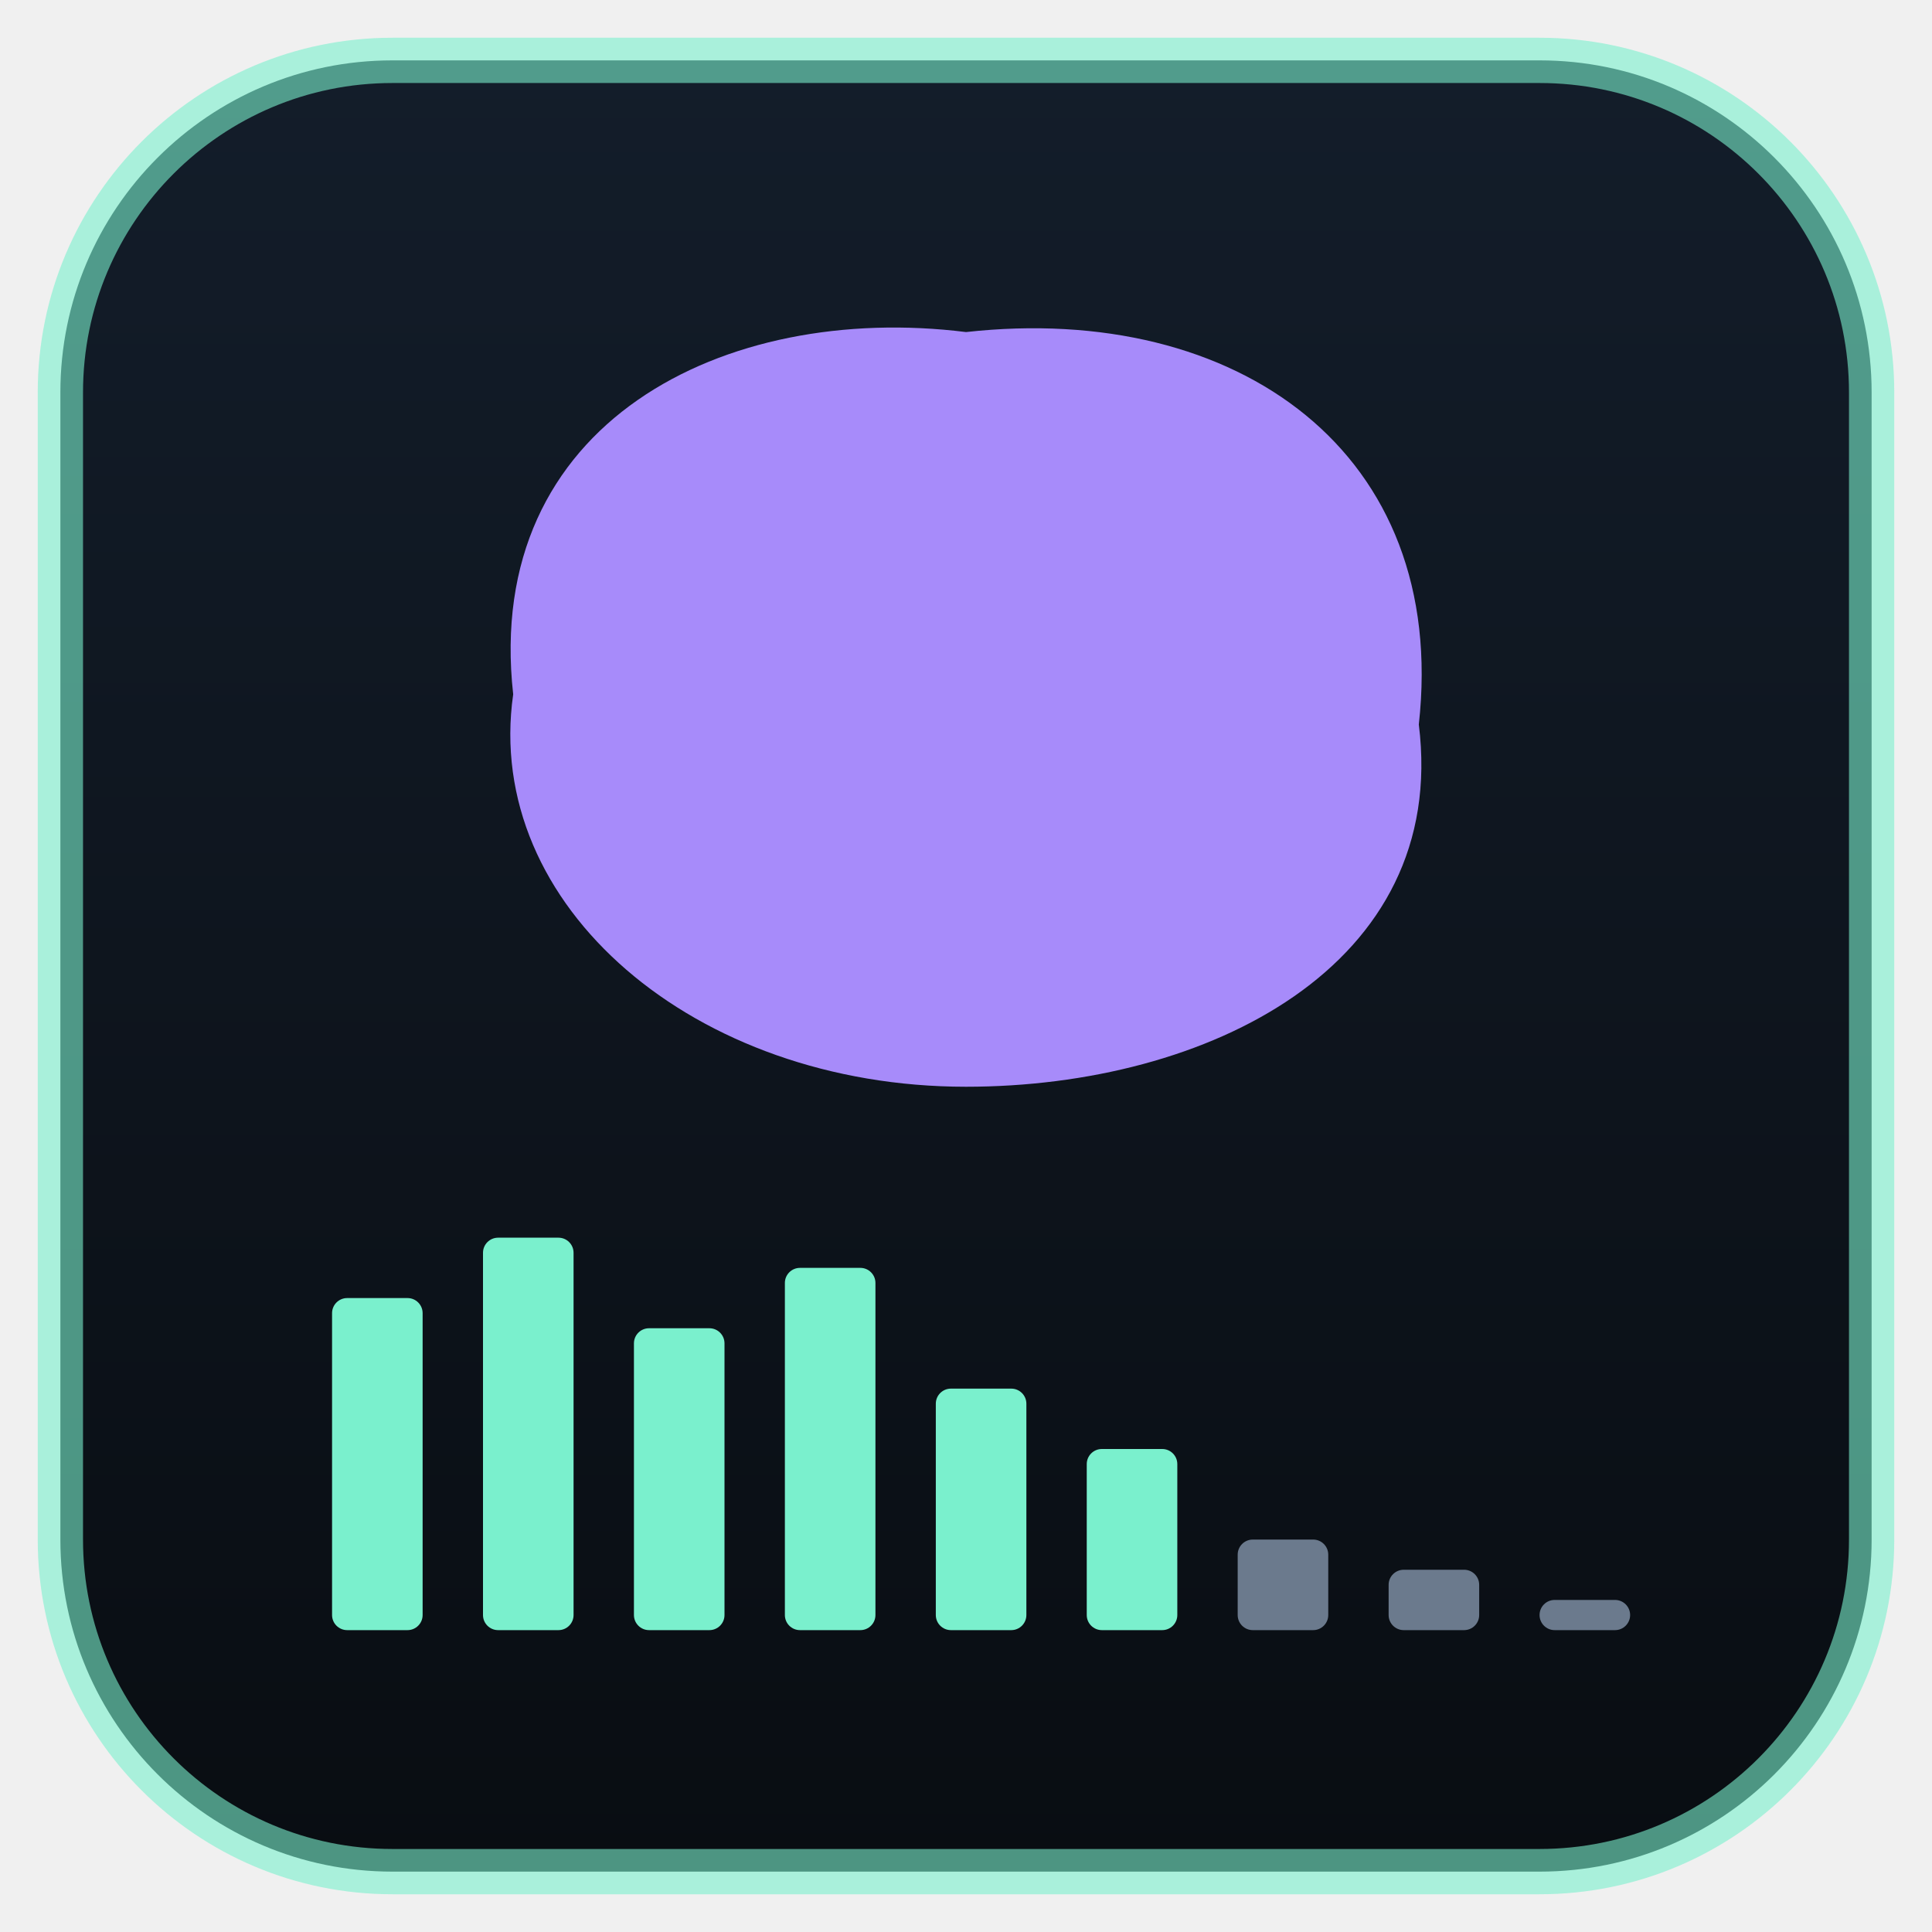
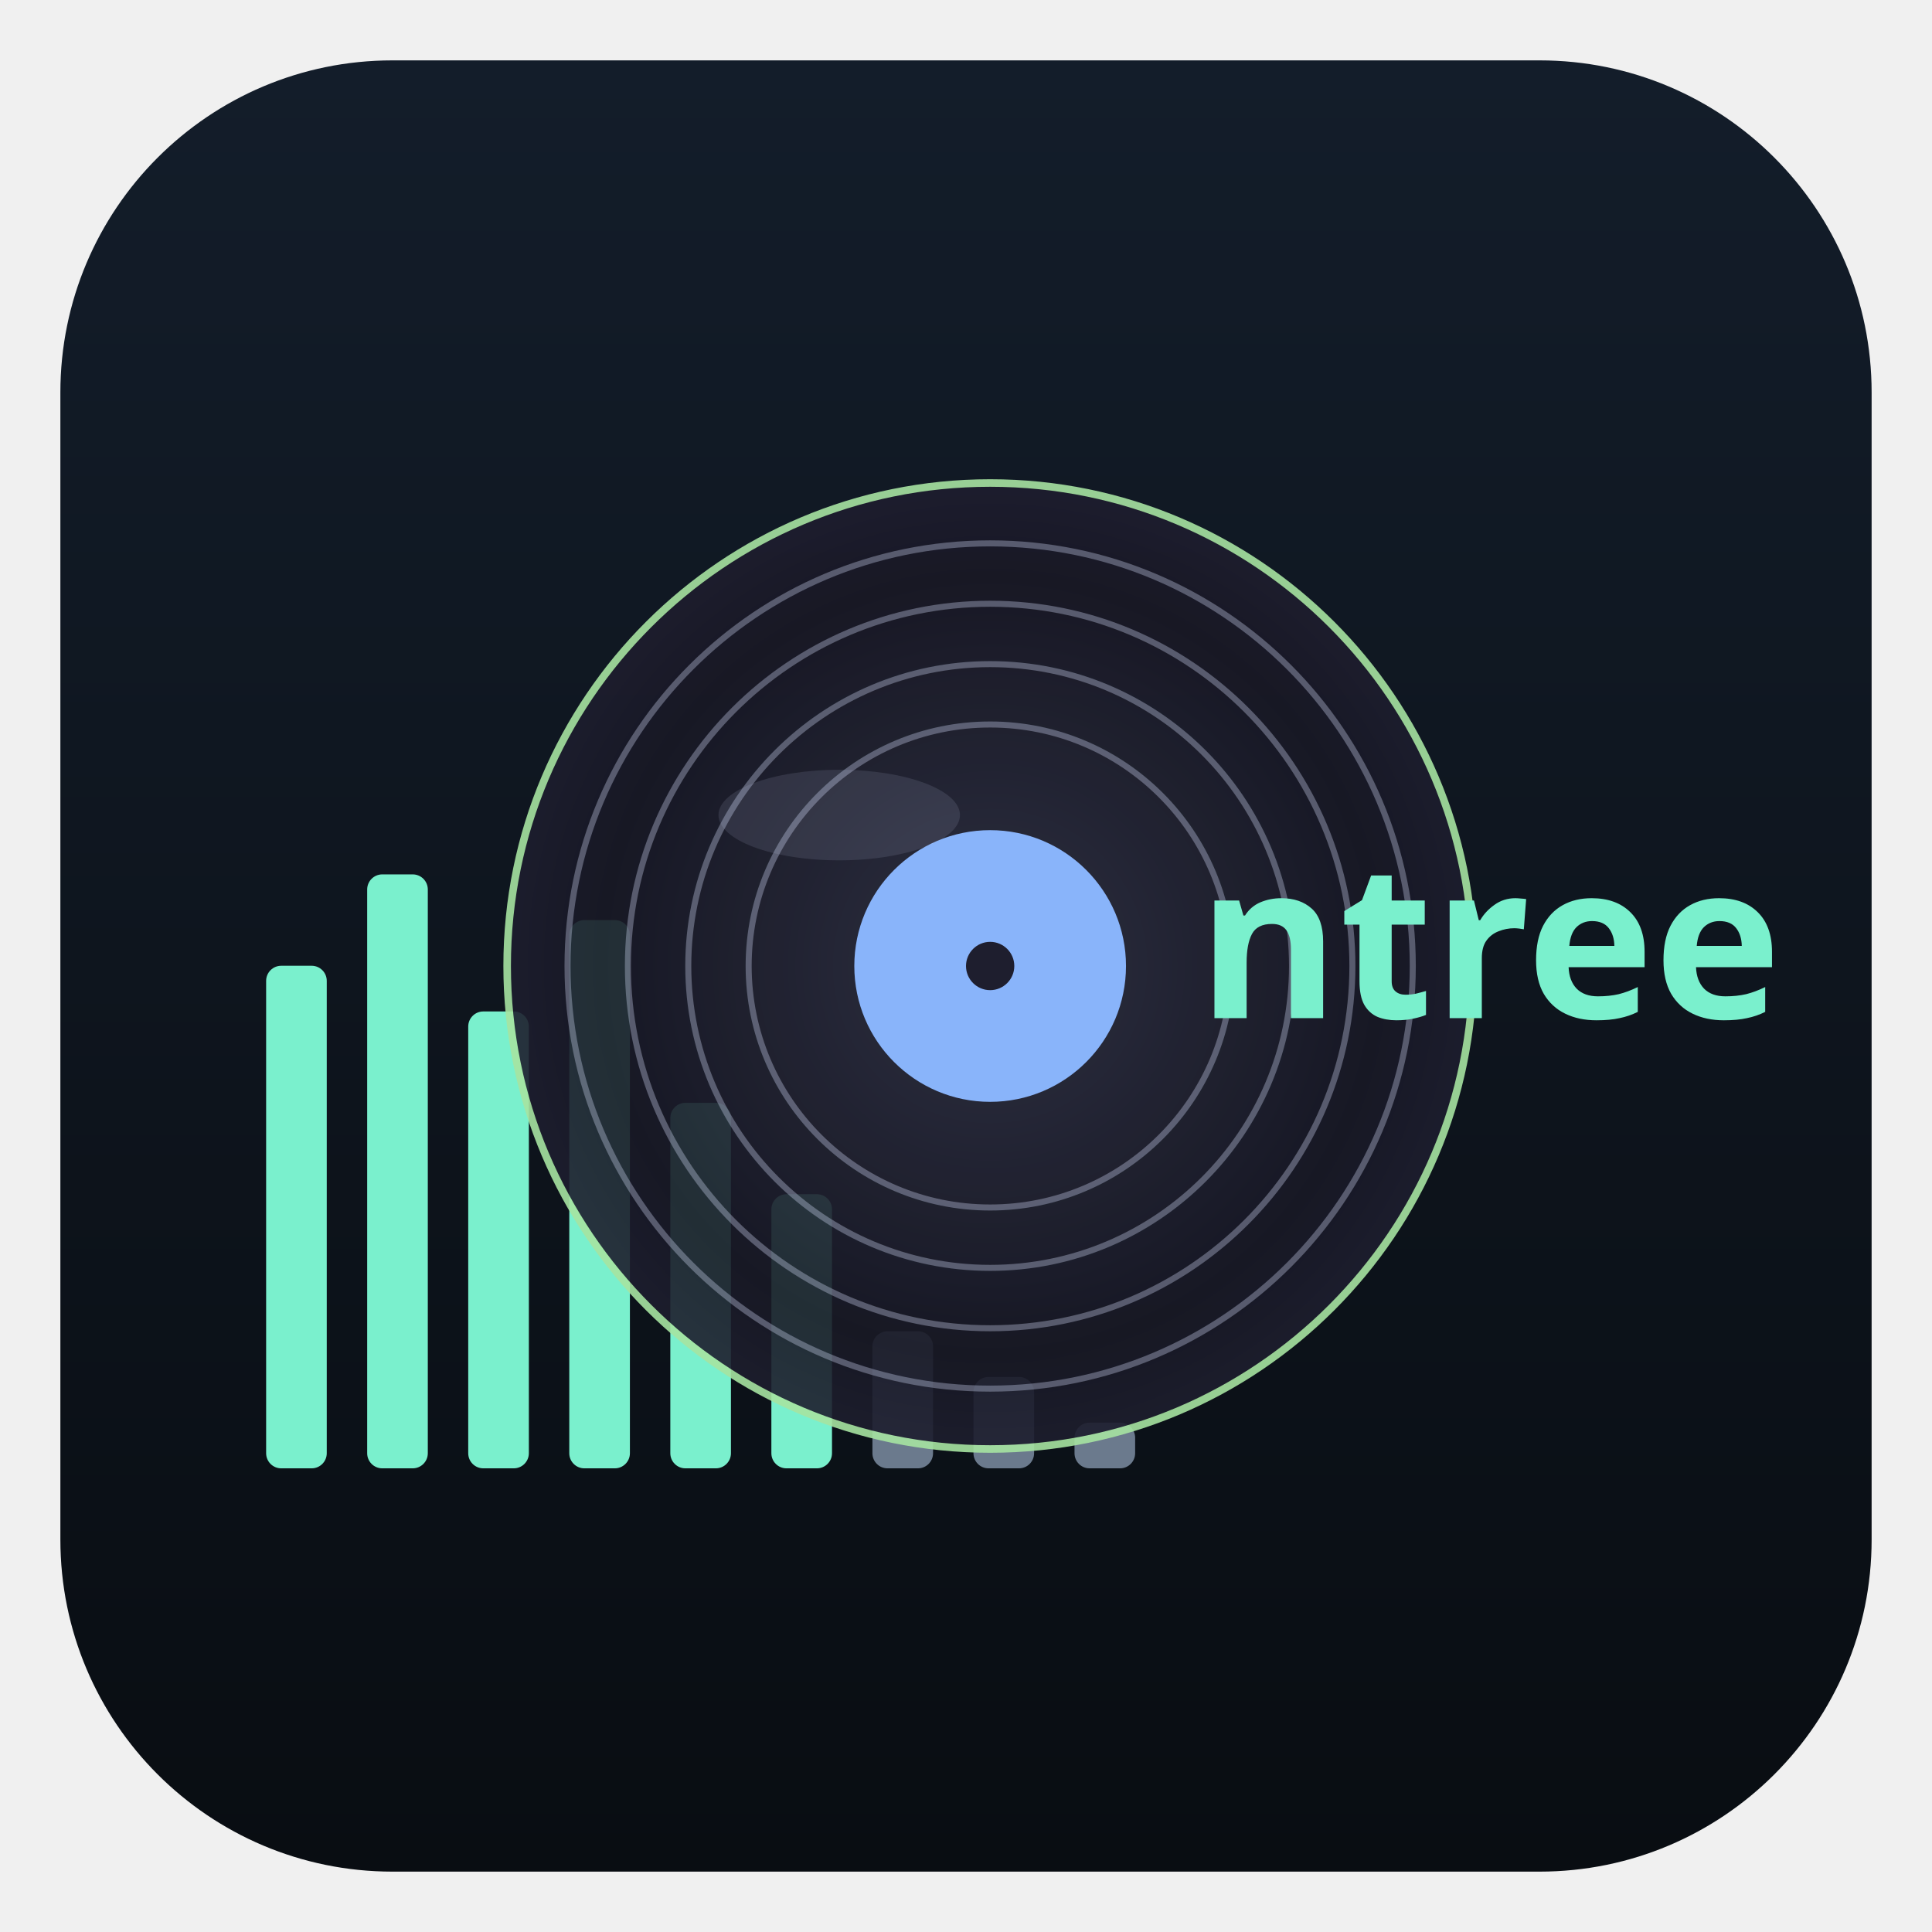
- <svg xmlns="http://www.w3.org/2000/svg" width="128" height="128" viewBox="0 0 128 128">
-   <defs>
+ <svg xmlns="http://www.w3.org/2000/svg" width="128" height="128" viewBox="0 0 128 128" version="1.1" id="svg12">
+   <defs id="defs2">
    <linearGradient id="bg" x1="0" y1="0" x2="0" y2="1">
-       <stop offset="0%" stop-color="#131d2a" />
-       <stop offset="100%" stop-color="#090d12" />
+       <stop offset="0%" stop-color="#131d2a" id="stop1" />
+       <stop offset="100%" stop-color="#090d12" id="stop2" />
    </linearGradient>
+     <radialGradient id="vinyl" cx="64" cy="78" r="32.25" fx="64" fy="78" gradientUnits="userSpaceOnUse">
+       <stop offset="0%" stop-color="#313244" id="stop3" />
+       <stop offset="80%" stop-color="#181825" id="stop4" />
+       <stop offset="100%" stop-color="#1e1e2e" id="stop5" />
+     </radialGradient>
  </defs>
-   <rect x="4" y="4" width="120" height="120" rx="22" ry="22" fill="url(#bg)" />
-   <rect x="4" y="4" width="120" height="120" rx="22" ry="22" fill="none" stroke="#7af0cd" stroke-width="3" opacity="0.6" />
-   <path d="     M 64 22     C 82 20 96 30 94 48     C 96 64 80 72 64 72     C 46 72 32 60 34 46     C 32 28 48 20 64 22 Z   " fill="#a78bfa" />
-   <g fill="#7af0cd">
-     <rect x="22" y="86" width="6" height="22" rx="1" />
-     <rect x="32" y="82" width="6" height="26" rx="1" />
-     <rect x="42" y="88" width="6" height="20" rx="1" />
-     <rect x="52" y="84" width="6" height="24" rx="1" />
-     <rect x="62" y="92" width="6" height="16" rx="1" />
-     <rect x="72" y="96" width="6" height="12" rx="1" />
+   <rect x="4" y="4" width="120" height="120" rx="22" ry="22" fill="url(#bg)" id="rect2" />
+   <g fill="#7af0cd" id="g9" transform="matrix(0.6694699,0,0,1.513486,2.903472,-66.17559)">
+     <rect x="22" y="86" width="6" height="22" rx="1.494" id="rect4" ry="0.661" />
+     <rect x="32" y="82" width="6" height="26" rx="1.494" id="rect5" ry="0.661" />
+     <rect x="42" y="88" width="6" height="20" rx="1.494" id="rect6" ry="0.661" />
+     <rect x="52" y="84" width="6" height="24" rx="1.494" id="rect7" ry="0.661" />
+     <rect x="62" y="92" width="6" height="16" rx="1.494" id="rect8" ry="0.661" />
+     <rect x="72" y="96" width="6" height="12" rx="1.494" id="rect9" ry="0.661" />
  </g>
-   <g fill="#6b7a8d">
-     <rect x="82" y="102" width="6" height="6" rx="1" />
-     <rect x="92" y="104" width="6" height="4" rx="1" />
-     <rect x="102" y="106" width="6" height="2" rx="1" />
+   <g fill="#6b7a8d" id="g12" transform="matrix(0.6694699,0,0,1.513486,2.903472,-66.17559)">
+     <rect x="82" y="102" width="6" height="6" rx="1.494" id="rect10" ry="0.661" />
+     <rect x="92" y="104" width="6" height="4" rx="1.494" id="rect11" ry="0.661" />
+     <rect x="102" y="106" width="6" height="2" rx="1.494" id="rect12" ry="0.661" />
+   </g>
+   <g id="svg12-3" transform="translate(1.6,-14)">
+     <circle cx="64" cy="78" r="32" fill="url(#vinyl)" stroke="#a6e3a1" stroke-width="0.5" opacity="0.9" id="circle6" style="fill:url(#vinyl)" />
+     <g fill="none" stroke="#cdd6f4" stroke-width="0.4" opacity="0.35" id="g10">
+       <circle cx="64" cy="78" r="28" id="circle7" />
+       <circle cx="64" cy="78" r="24" id="circle8" />
+       <circle cx="64" cy="78" r="20" id="circle9" />
+       <circle cx="64" cy="78" r="16" id="circle10" />
+     </g>
+     <circle cx="64" cy="78" r="9" fill="#89b4fa" id="circle11" />
+     <circle cx="64" cy="78" r="1.6" fill="#1e1e2e" id="circle12" />
+     <ellipse cx="54" cy="68" rx="8" ry="3" fill="#cdd6f4" opacity="0.12" id="ellipse12" />
+   </g>
+   <g id="layer1" transform="matrix(0.7579677,0,0,0.7579677,28.02382,14.60101)">
+     <text xml:space="preserve" style="font-weight:bold;font-size:18.845px;font-family:'Ubuntu Sans';-inkscape-font-specification:'Ubuntu Sans Bold';writing-mode:lr-tb;direction:ltr;fill:#7af0cd;fill-opacity:1;stroke:#ffffff;stroke-width:22.614;stroke-opacity:0" x="67.712" y="69.73" id="text12">
+       <tspan id="tspan12" x="67.712" y="69.73" style="stroke-width:22.614">ntree</tspan>
+     </text>
  </g>
</svg>
